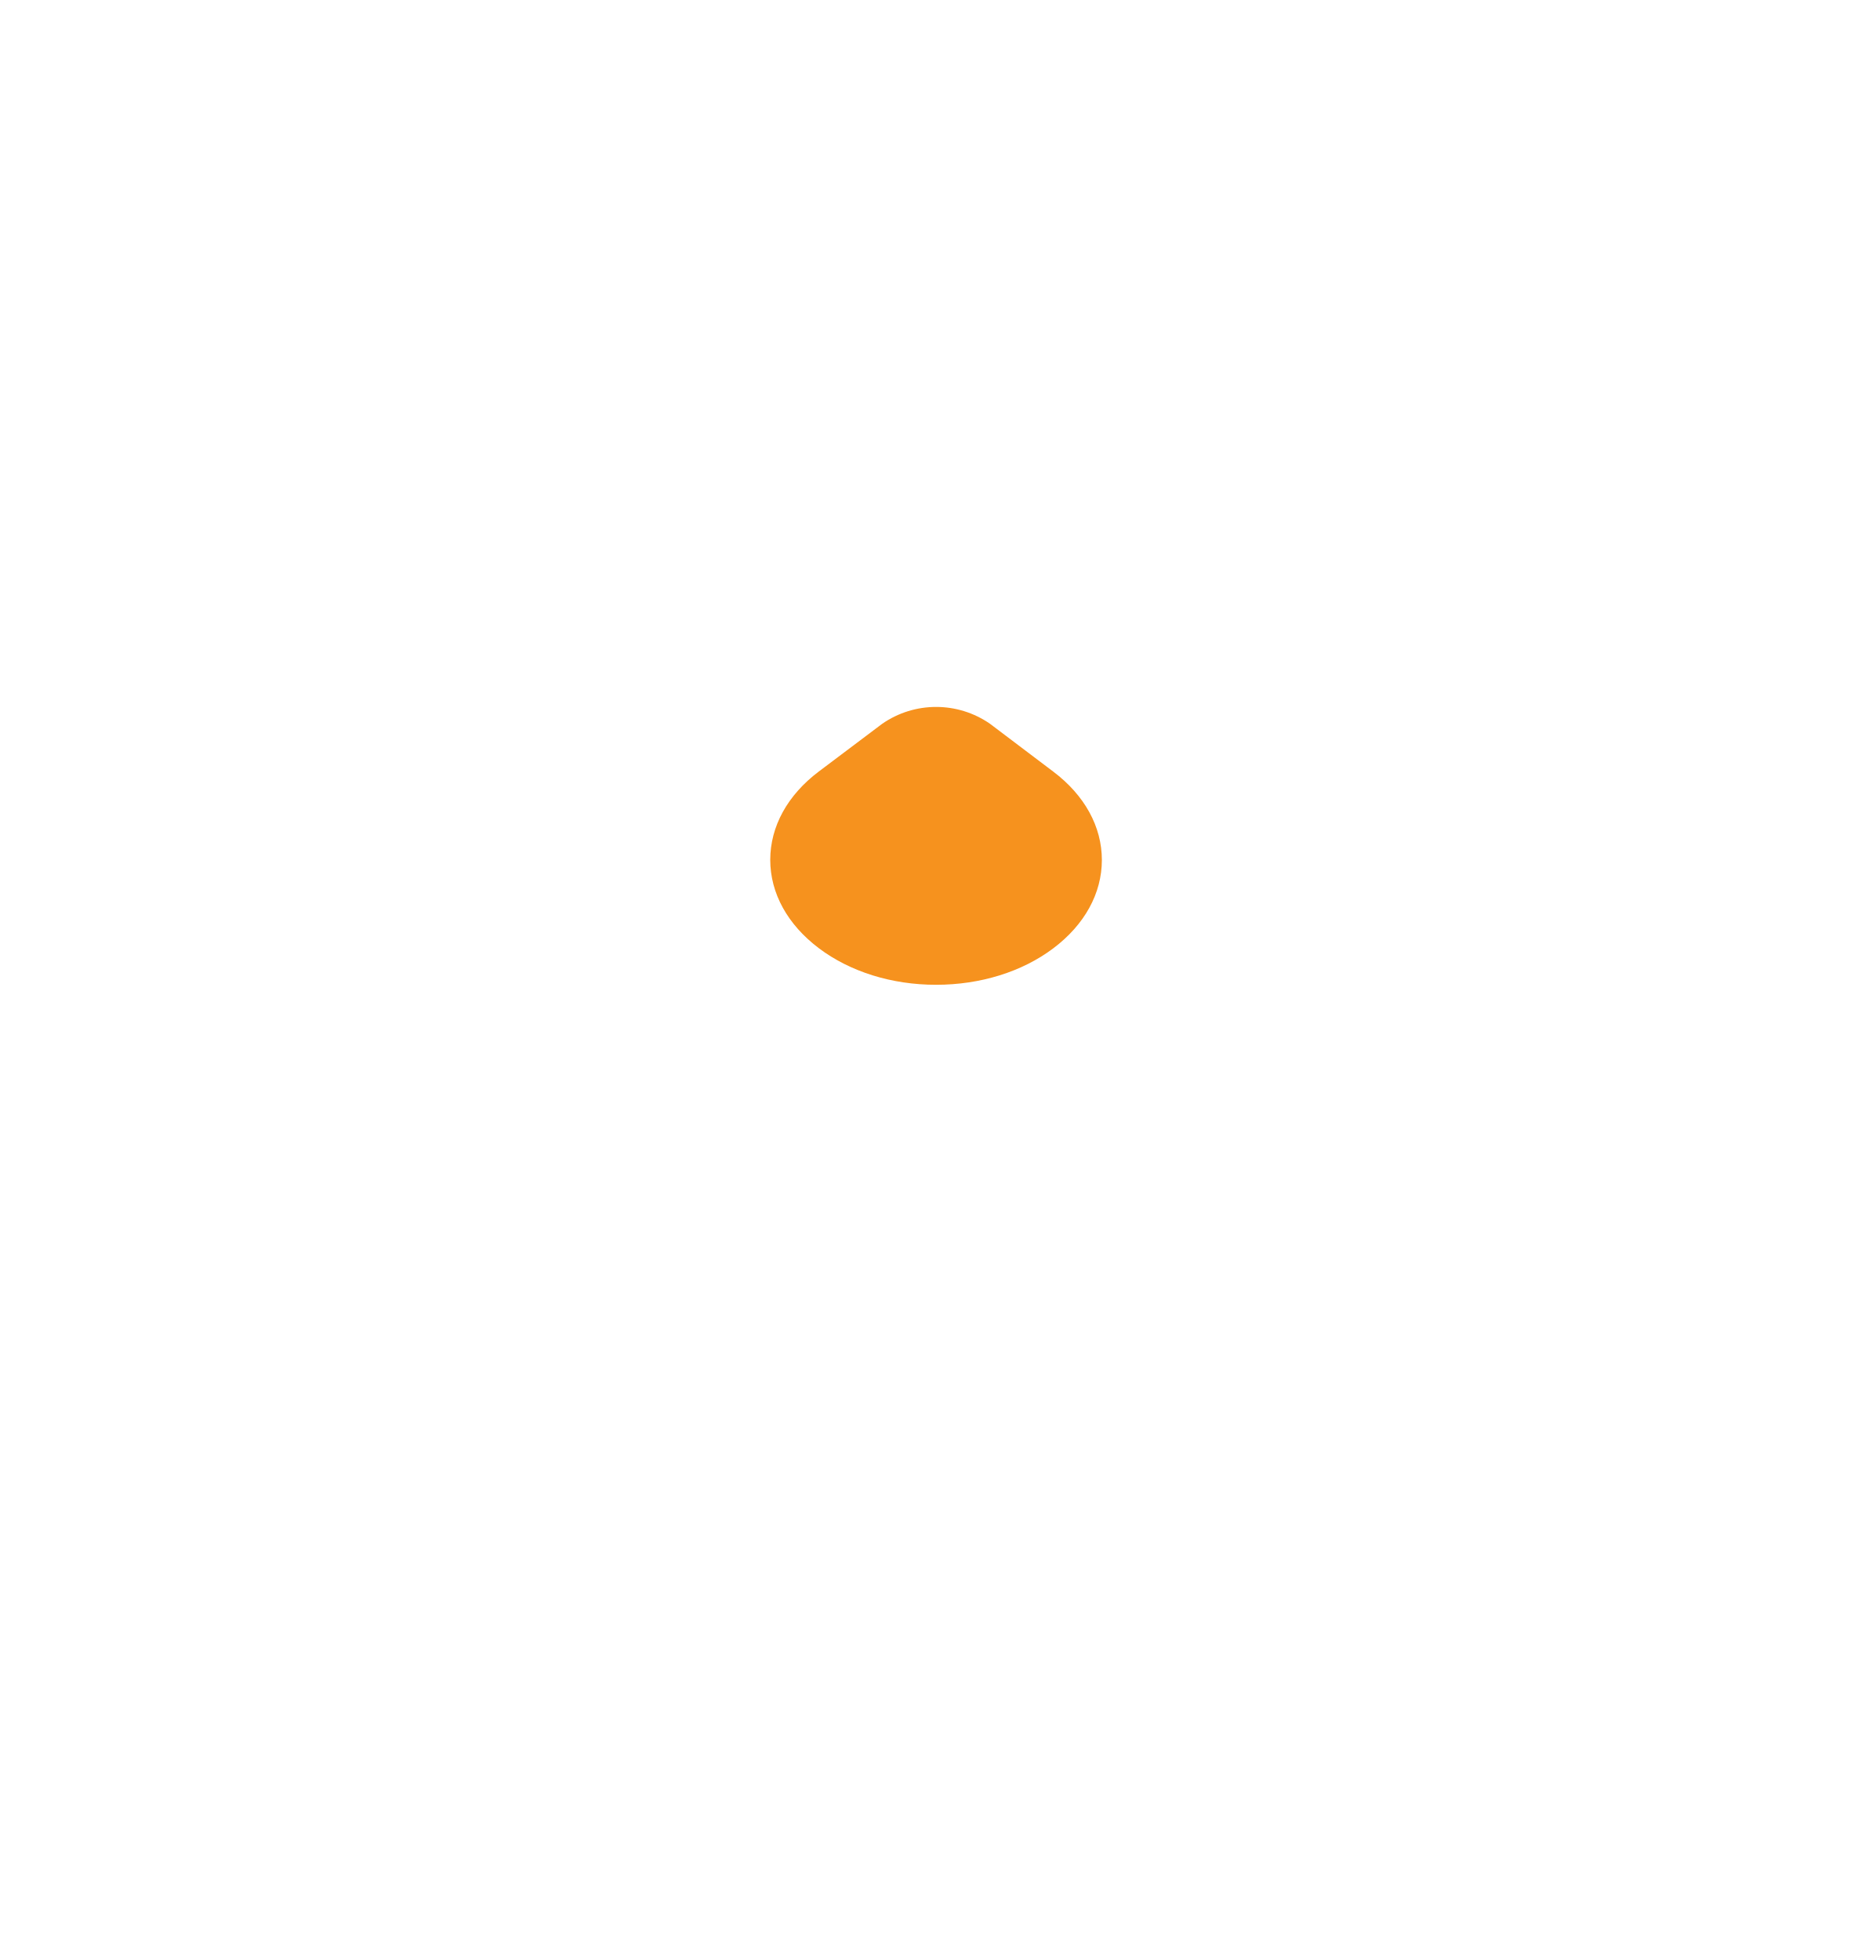
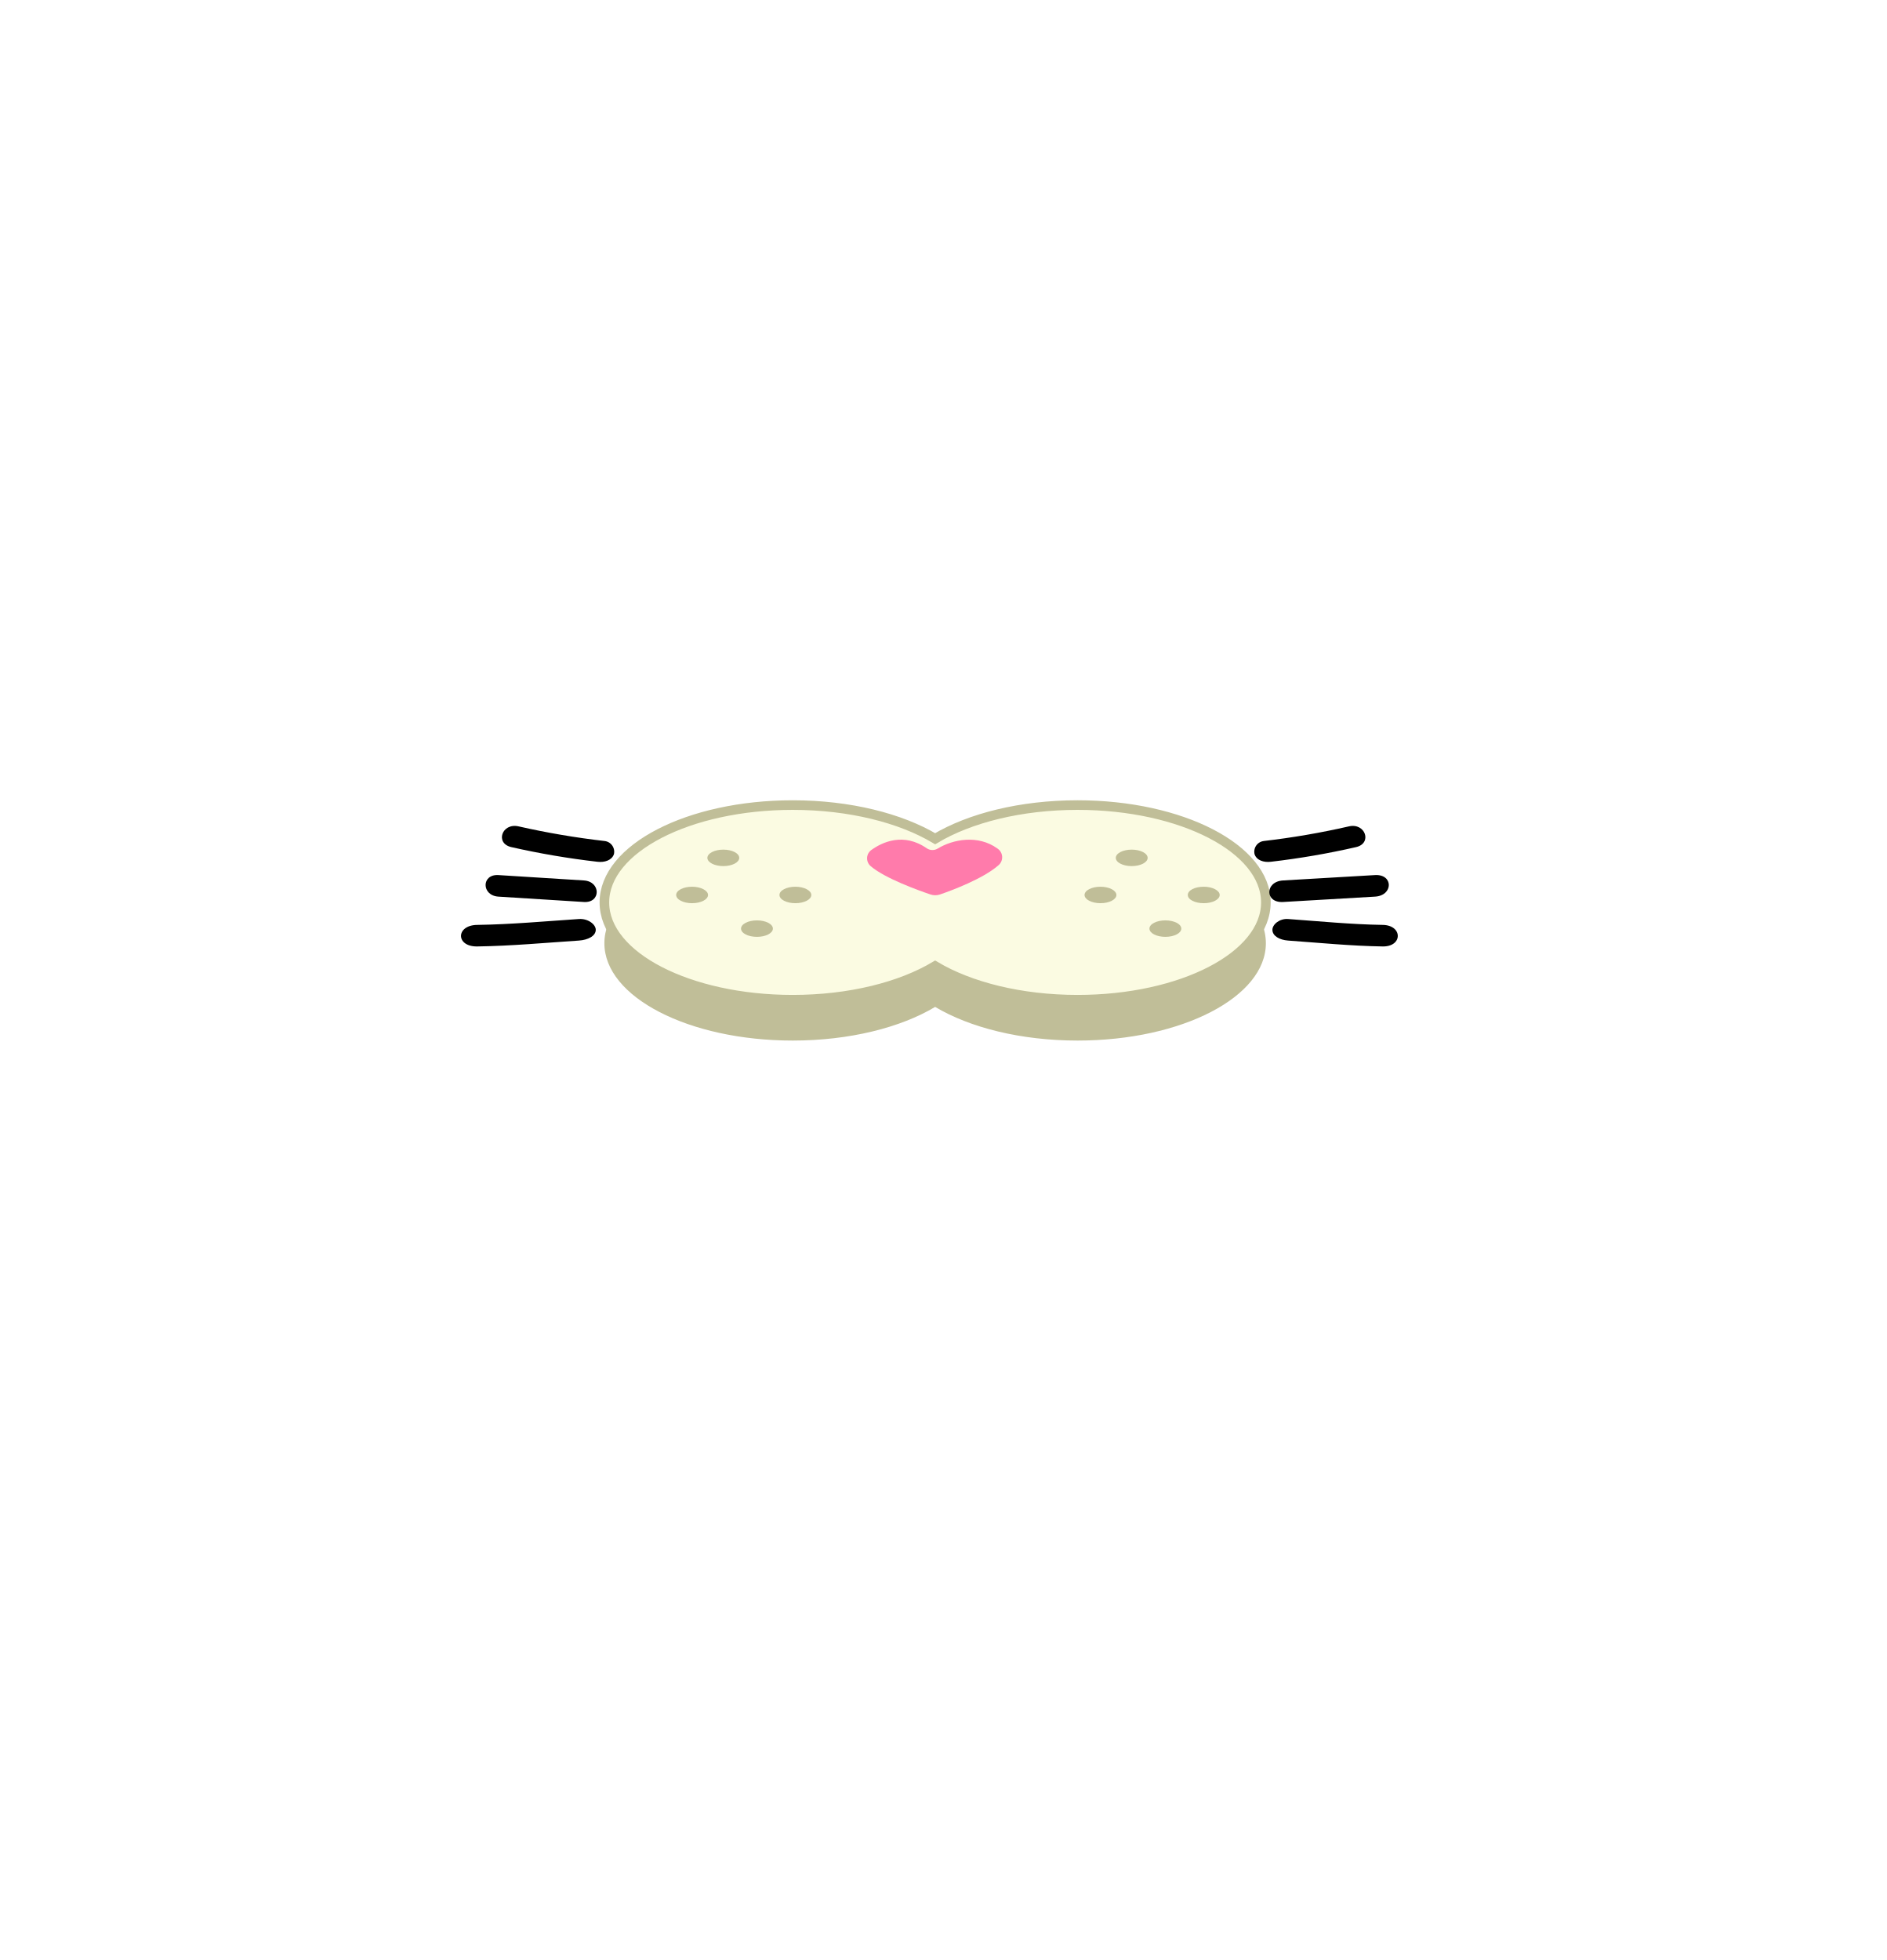
- <svg xmlns="http://www.w3.org/2000/svg" viewBox="0 0 576 602">
+ <svg xmlns="http://www.w3.org/2000/svg" viewBox="0 0 579.66 602.26">
  <defs>
    <style>
- 			.n6cls-1{fill:#f6921e;}
- 			.n6cls-2{fill:none;}
+ 			.n6cls-1{fill:#c0be98;}
+ 			.n6cls-2{fill:#fbfbe2;stroke:#c0be98;stroke-miterlimit:10;stroke-width:2.95px;}
+ 			.n6cls-3{fill:#ff7bab;}
+ 			.n6cls-4{fill:none;}
		</style>
  </defs>
  <g id="Capa_2" data-name="Capa 2">
    <g id="Capa_3" data-name="Capa 3">
-       <path class="n6cls-1" d="M287.51,302.47c-13.61,0-26.4-4-36-11.24s-14.92-16.88-14.92-27.13,5.3-19.89,14.92-27.14L271,222.29a29.07,29.07,0,0,1,33.07,0L323.53,237c9.62,7.25,14.92,16.89,14.92,27.14s-5.3,19.89-14.92,27.13S301.11,302.47,287.51,302.47Z" />
-       <rect class="n6cls-2" width="576" height="602" />
+       <path class="n6cls-1" d="M331.13,259.93c-17.49,0-33.16,4-43.77,10.34-10.61-6.33-26.28-10.34-43.77-10.34-32,0-57.87,13.39-57.87,29.91s25.91,29.9,57.87,29.9c17.49,0,33.16-4,43.77-10.34,10.61,6.33,26.28,10.34,43.77,10.34,32,0,57.86-13.39,57.86-29.9S363.09,259.93,331.13,259.93Z" />
+       <path class="n6cls-2" d="M331.13,247.38c-17.49,0-33.16,4-43.77,10.34-10.61-6.33-26.28-10.34-43.77-10.34-32,0-57.87,13.39-57.87,29.91s25.91,29.9,57.87,29.9c17.49,0,33.16-4,43.77-10.34,10.61,6.33,26.28,10.34,43.77,10.34,32,0,57.86-13.39,57.86-29.9S363.09,247.38,331.13,247.38Z" />
+       <path class="n6cls-3" d="M267.89,261.09c3.23-2.3,9.76-5.4,16.92-.41a3.14,3.14,0,0,0,3.35.06c4.61-2.82,12.35-4.36,18.36,0a3.22,3.22,0,0,1,.27,5.16c-4.8,4.17-14.31,7.7-17.94,8.95a4.56,4.56,0,0,1-2.92,0c-3.79-1.28-13.95-4.94-18.34-8.67A3.16,3.16,0,0,1,267.89,261.09Z" />
+       <path class="n6cls-1" d="M227.16,263.6c0,1.4-2.19,2.53-4.89,2.53s-4.9-1.13-4.9-2.53,2.19-2.53,4.9-2.53S227.16,262.2,227.16,263.6Z" />
+       <path class="n6cls-1" d="M249.31,275c0,1.4-2.19,2.53-4.9,2.53s-4.89-1.13-4.89-2.53,2.19-2.53,4.89-2.53S249.31,273.64,249.31,275Z" />
+       <path class="n6cls-1" d="M217.57,275c0,1.4-2.19,2.53-4.9,2.53s-4.89-1.13-4.89-2.53,2.19-2.53,4.89-2.53S217.57,273.64,217.57,275Z" />
+       <path class="n6cls-1" d="M237.5,285.34c0,1.4-2.19,2.53-4.9,2.53s-4.89-1.13-4.89-2.53,2.19-2.53,4.89-2.53S237.5,283.94,237.5,285.34Z" />
+       <path class="n6cls-1" d="M352.66,263.6c0,1.4-2.19,2.53-4.9,2.53s-4.89-1.13-4.89-2.53,2.19-2.53,4.89-2.53S352.66,262.2,352.66,263.6Z" />
+       <path class="n6cls-1" d="M374.8,275c0,1.4-2.19,2.53-4.89,2.53S365,276.44,365,275s2.19-2.53,4.9-2.53S374.8,273.64,374.8,275Z" />
+       <path class="n6cls-1" d="M343.06,275c0,1.4-2.19,2.53-4.89,2.53s-4.9-1.13-4.9-2.53,2.19-2.53,4.9-2.53S343.06,273.64,343.06,275Z" />
+       <path class="n6cls-1" d="M363,285.34c0,1.4-2.19,2.53-4.89,2.53s-4.9-1.13-4.9-2.53,2.19-2.53,4.9-2.53S363,283.94,363,285.34Z" />
+       <path d="M185.77,258.42a247.54,247.54,0,0,1-26.43-4.5c-5.12-1.15-7.31,5.23-2.2,6.38a248,248,0,0,0,26.43,4.5c2.22.26,4.41-.44,5.08-2.31a3.32,3.32,0,0,0-2.88-4.07Z" />
+       <path d="M179.42,270.54l-26.26-1.65c-5.27-.33-5.24,6.29,0,6.62l26.26,1.65c5.27.33,5.25-6.29,0-6.62Z" />
+       <path d="M177.91,282.39c-10.39.69-20.81,1.66-31.27,1.81-6.62.09-6.65,6.71,0,6.62,10.46-.15,20.88-1.12,31.27-1.81,2.77-.19,5.16-1.39,5.16-3.31,0-1.65-2.37-3.5-5.16-3.31Z" />
+       <path d="M388.34,258.42a243,243,0,0,0,26.18-4.5c5.06-1.15,7.23,5.23,2.17,6.38a243.22,243.22,0,0,1-26.17,4.5c-2.2.26-4.37-.44-5-2.31a3.31,3.31,0,0,1,2.85-4.07Z" />
+       <path d="M394.28,270.54l28.25-1.65c5.67-.33,5.64,6.29,0,6.62l-28.25,1.65c-5.67.33-5.64-6.29,0-6.62Z" />
+       <path d="M395.8,282.39c9.67.69,19.36,1.66,29.09,1.81,6.17.09,6.19,6.71,0,6.62-9.73-.15-19.42-1.12-29.09-1.81-2.58-.19-4.8-1.39-4.8-3.31,0-1.65,2.2-3.5,4.8-3.31Z" />
+       <rect class="n6cls-4" x="3.66" y="0.26" width="576" height="602" />
+       <rect class="n6cls-4" width="576" height="602" />
    </g>
  </g>
</svg>
